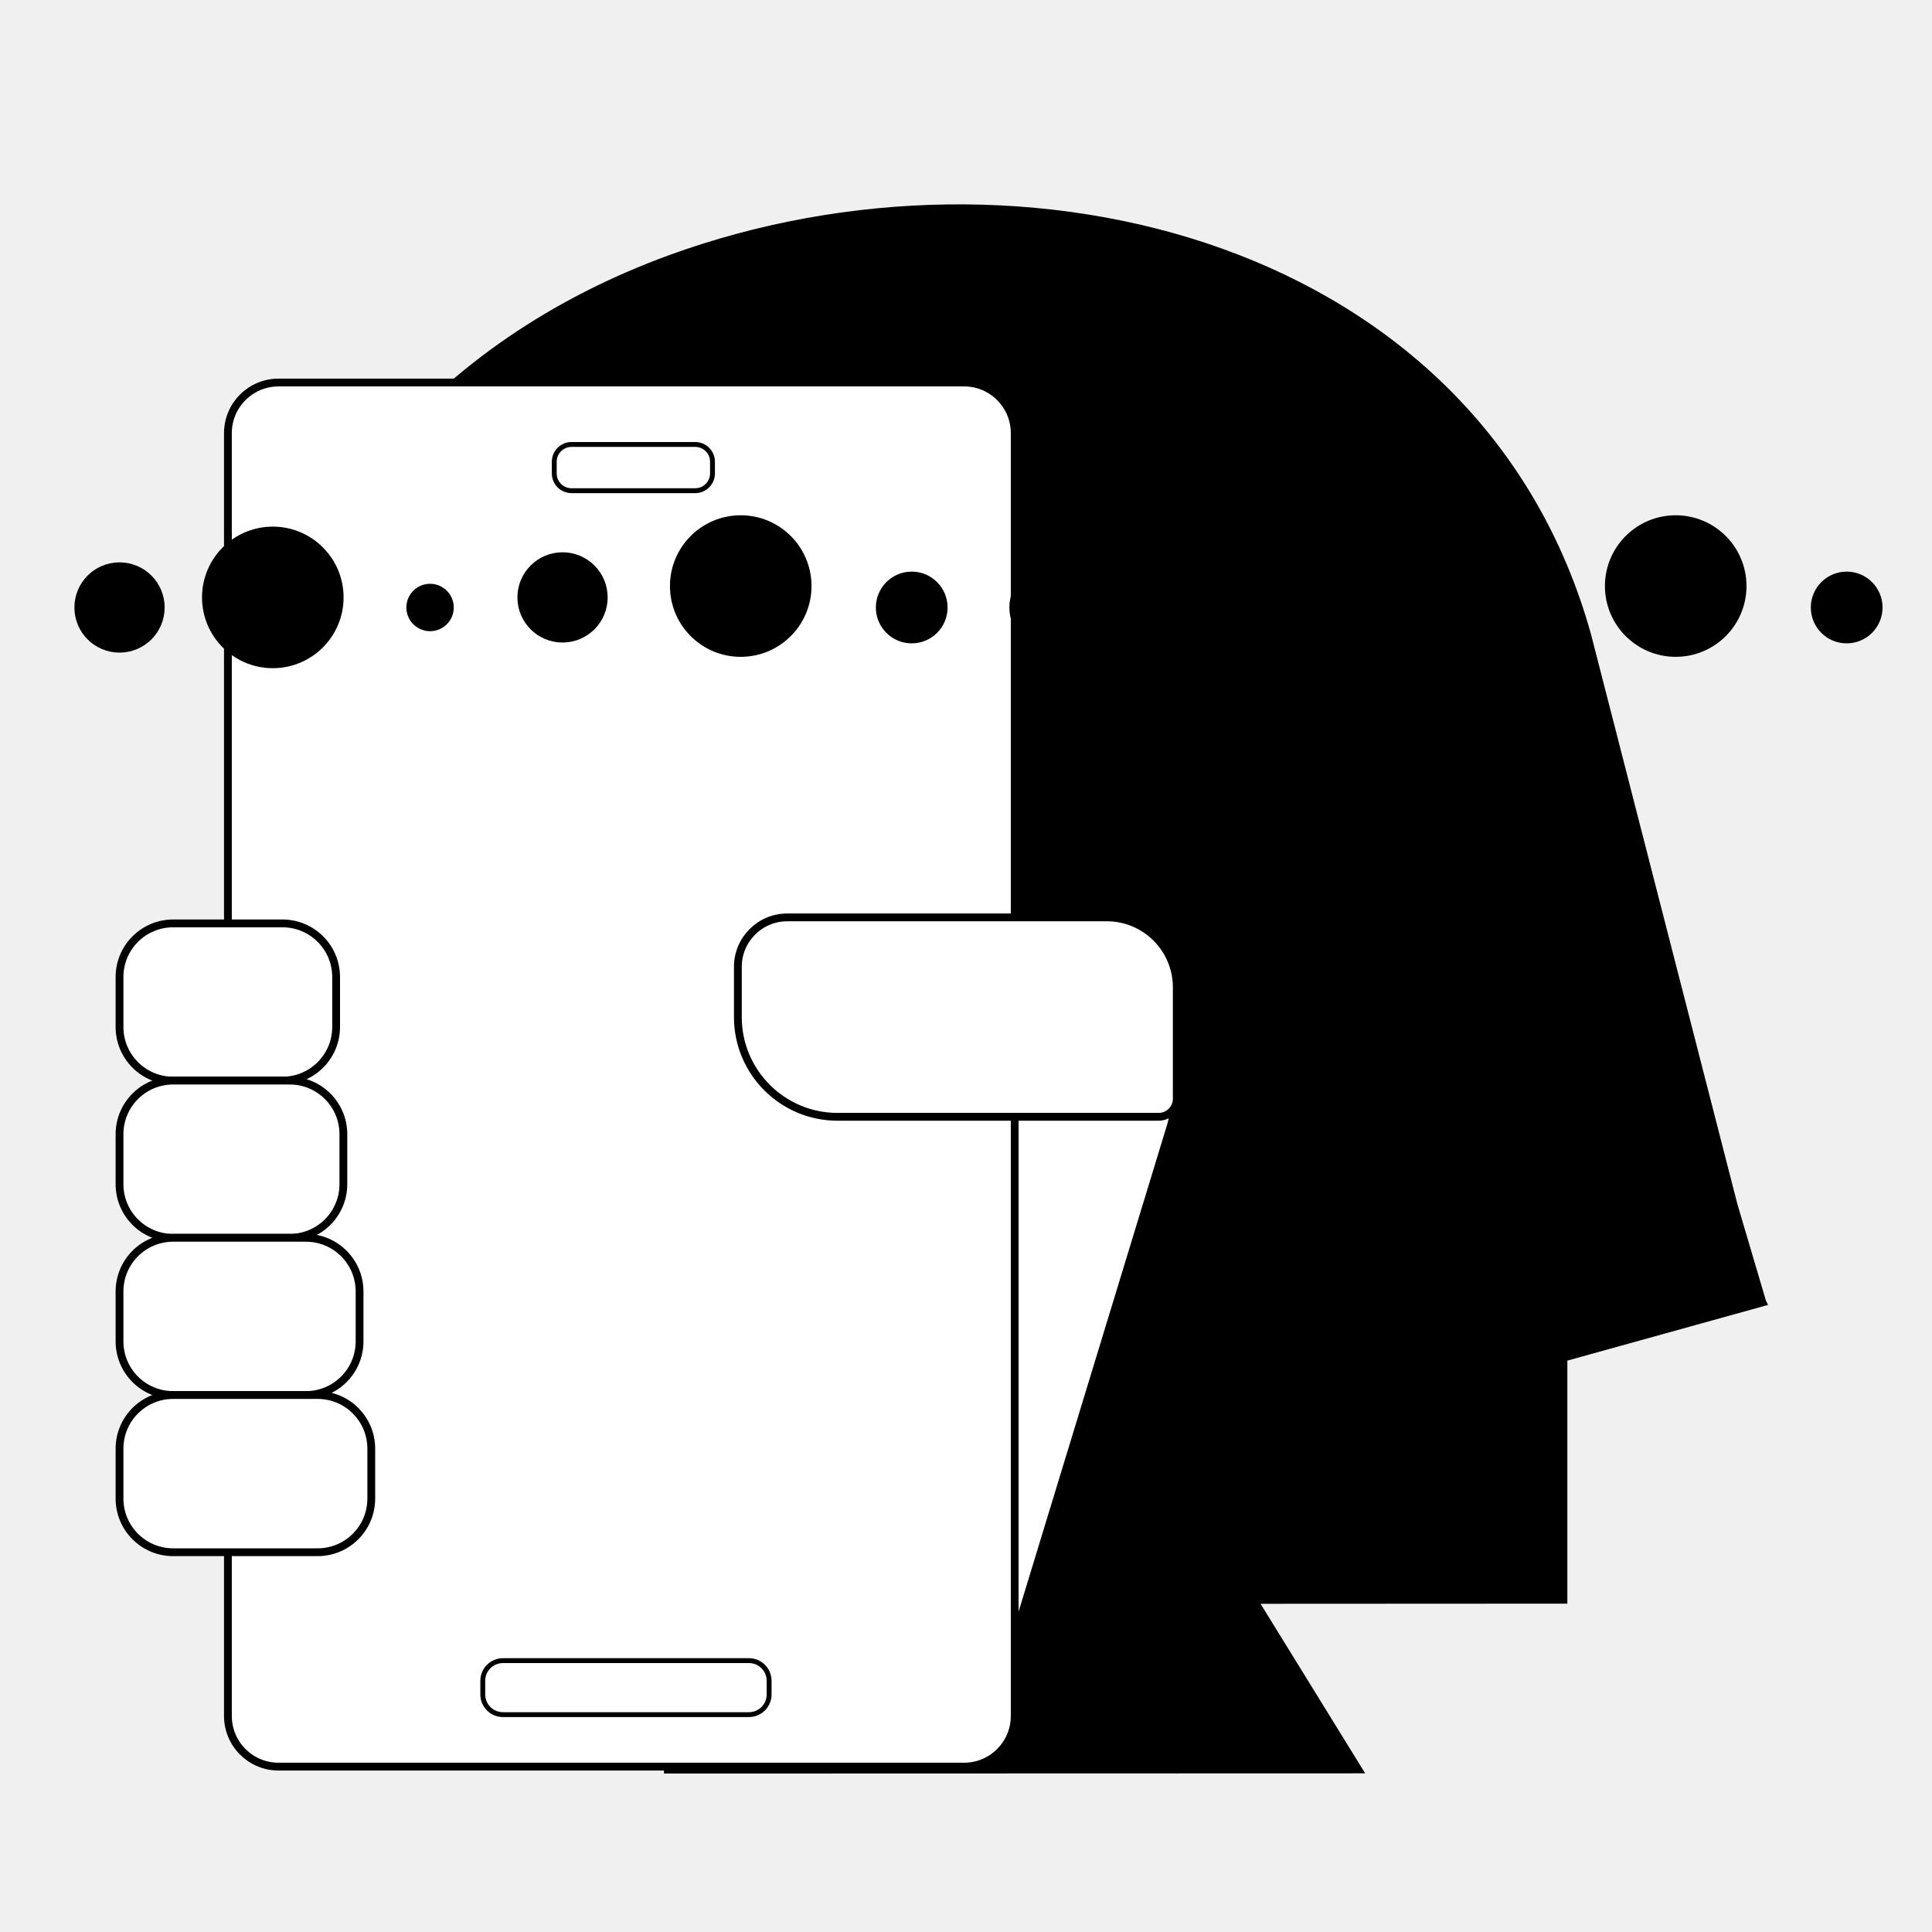
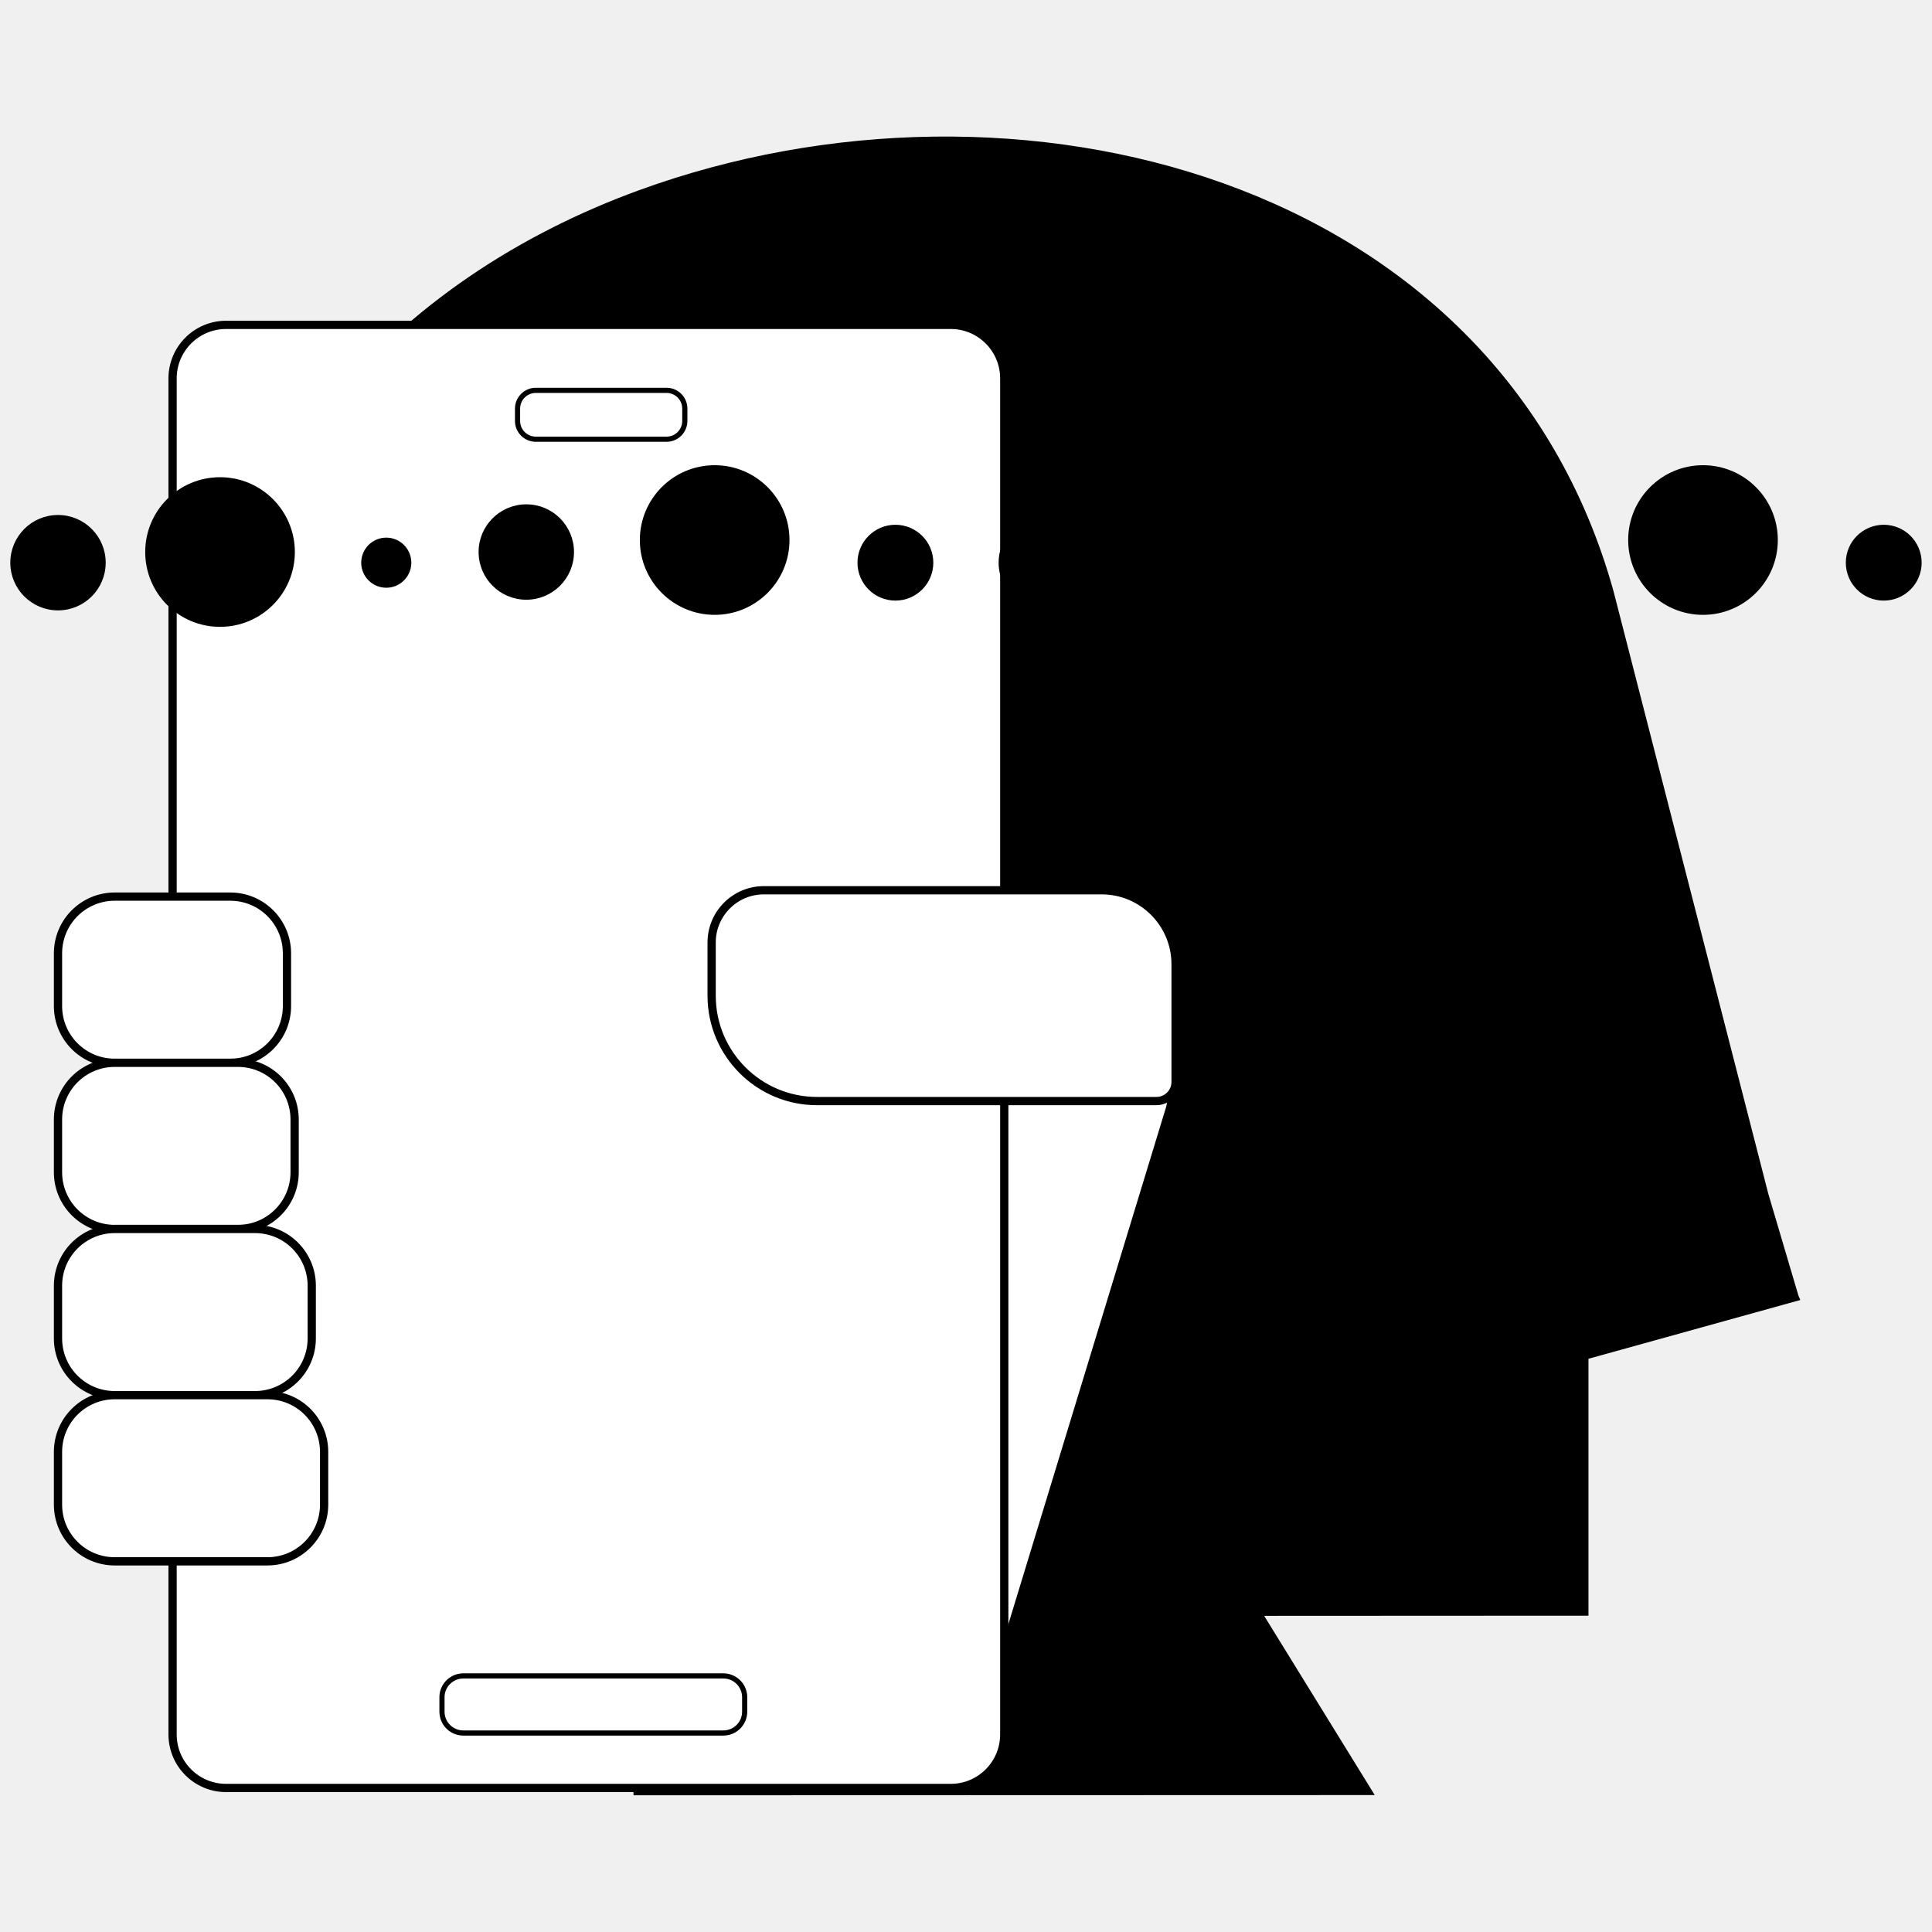
- <svg xmlns="http://www.w3.org/2000/svg" id="Layer_1" data-name="Layer 1" viewBox="0 0 1980.5 1981.26">
+ <svg xmlns="http://www.w3.org/2000/svg" id="Layer_1" data-name="Layer 1" viewBox="66.3 77.1 1874.3 1874.3">
  <defs>
    <style>
      .cls-1 {
        stroke-width: 8px;
      }

      .cls-1, .cls-2 {
        fill: #fff;
      }

      .cls-1, .cls-2, .cls-3, .cls-4 {
        stroke: #000;
        stroke-miterlimit: 10;
      }

      .cls-2 {
        stroke-width: 5px;
      }

      .cls-3 {
        stroke-width: 8.72px;
      }

      .cls-4 {
        stroke-width: 4.65px;
      }
    </style>
  </defs>
  <path class="cls-3" d="M1806.89,1335.41l-200.63,55.66-3.3.92v248.19l-318.06.16,107.26,173.86-707.05.21-2.22-44.35c-7.24-148.17-74.07-254.14-171.71-360.11l-29.9-32.45c-38.6-41.99-75.74-83.66-108.29-130.75-72.39-104.68-104.4-213.39-111.91-339.47-2.16-36.47-2.27-71.27.11-107.69,16.76-255.97,188.68-447.26,426.73-533.92,362.45-131.98,827.83-14.32,939.42,385.8l150.24,584.87,29.3,99.05Z" />
  <g>
    <rect class="cls-1" x="732.07" y="1292.2" width="616.99" height="174.96" rx="45.35" ry="45.35" transform="translate(-582.6859 1972.446) rotate(-73.0369)" />
    <rect class="cls-1" x="233.72" y="392.27" width="806.85" height="1419.4" rx="51.94" ry="51.94" />
    <rect class="cls-1" x="122.57" y="946.94" width="222.12" height="161.22" rx="55" ry="55" />
    <rect class="cls-1" x="122.57" y="1108.15" width="229.56" height="161.22" rx="55" ry="55" />
    <rect class="cls-1" x="122.57" y="1269.37" width="246.16" height="161.22" rx="55" ry="55" />
    <rect class="cls-1" x="122.57" y="1430.59" width="258.17" height="161.22" rx="55" ry="55" />
    <path class="cls-1" d="M807.35,940.76h327.67c39.6,0,71.75,32.15,71.75,71.75v114.21c0,10.24-8.32,18.56-18.56,18.56h-329.34c-56.4,0-102.19-45.79-102.19-102.19v-51.66c0-27.96,22.7-50.66,50.66-50.66Z" />
    <rect class="cls-2" x="568.39" y="455.79" width="162.27" height="47.41" rx="17.72" ry="17.72" />
    <rect class="cls-2" x="495.08" y="1702.96" width="293.65" height="55.39" rx="20.7" ry="20.7" />
  </g>
  <g>
    <circle class="cls-4" cx="122.57" cy="622.98" r="43.95" />
    <circle class="cls-4" cx="279.76" cy="612.64" r="70.26" />
    <circle class="cls-4" cx="576.88" cy="612.64" r="43.95" />
    <circle class="cls-4" cx="759.62" cy="601" r="70.26" />
    <circle class="cls-4" cx="441.03" cy="622.98" r="21.98" />
    <circle class="cls-4" cx="934.96" cy="622.98" r="34.46" />
  </g>
  <g>
    <circle class="cls-4" cx="1081.38" cy="622.98" r="43.95" />
    <circle class="cls-4" cx="1238.58" cy="612.64" r="70.26" />
    <circle class="cls-4" cx="1535.7" cy="612.64" r="43.95" />
    <circle class="cls-4" cx="1718.44" cy="601" r="70.26" />
    <circle class="cls-4" cx="1399.84" cy="622.98" r="21.98" />
    <circle class="cls-4" cx="1893.77" cy="622.98" r="34.46" />
  </g>
</svg>
